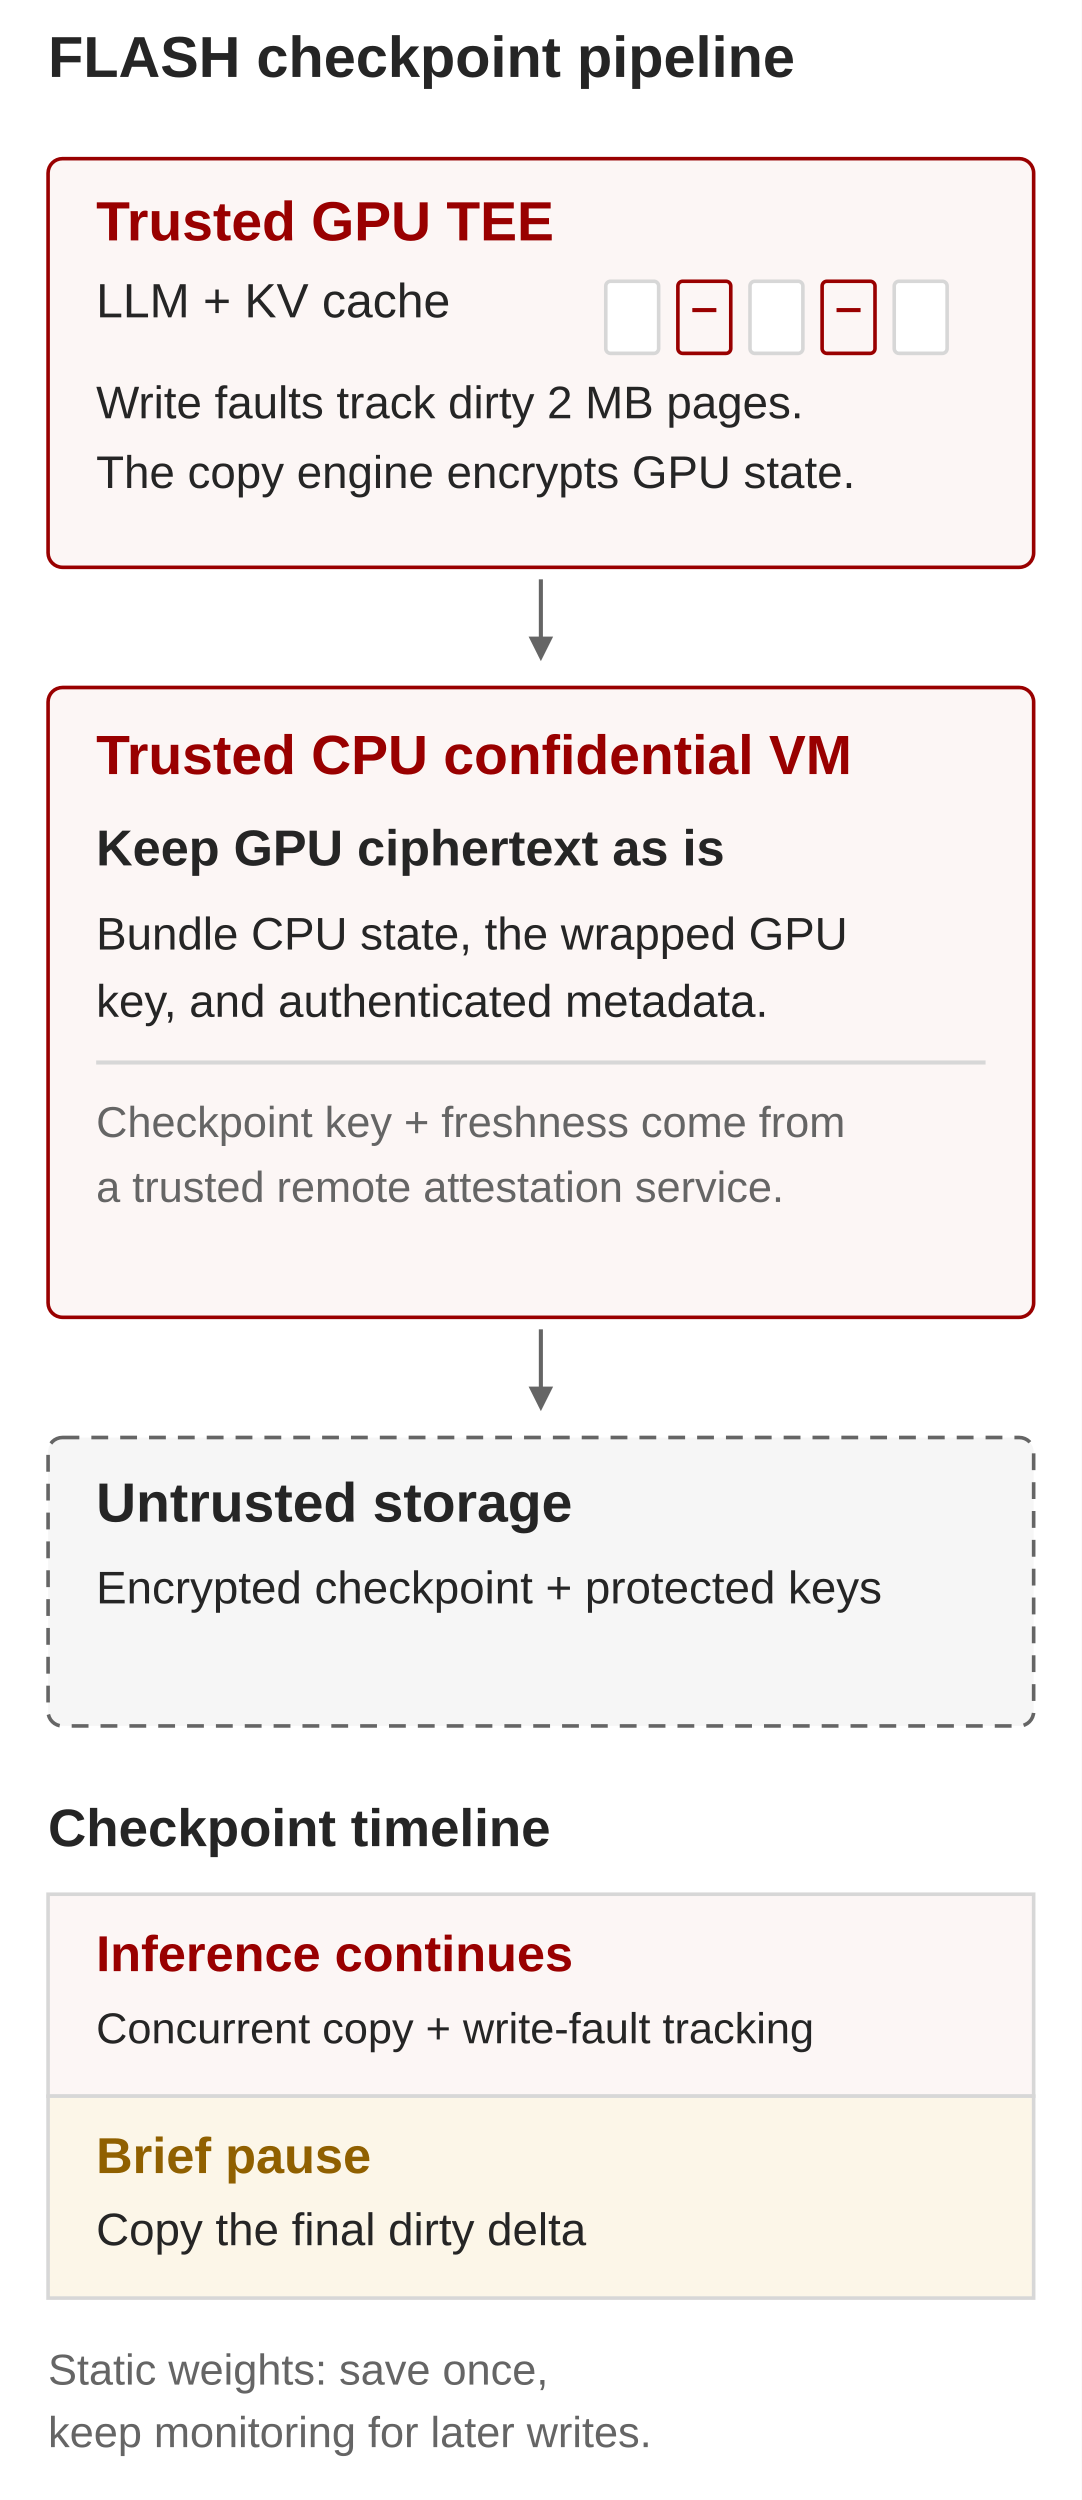
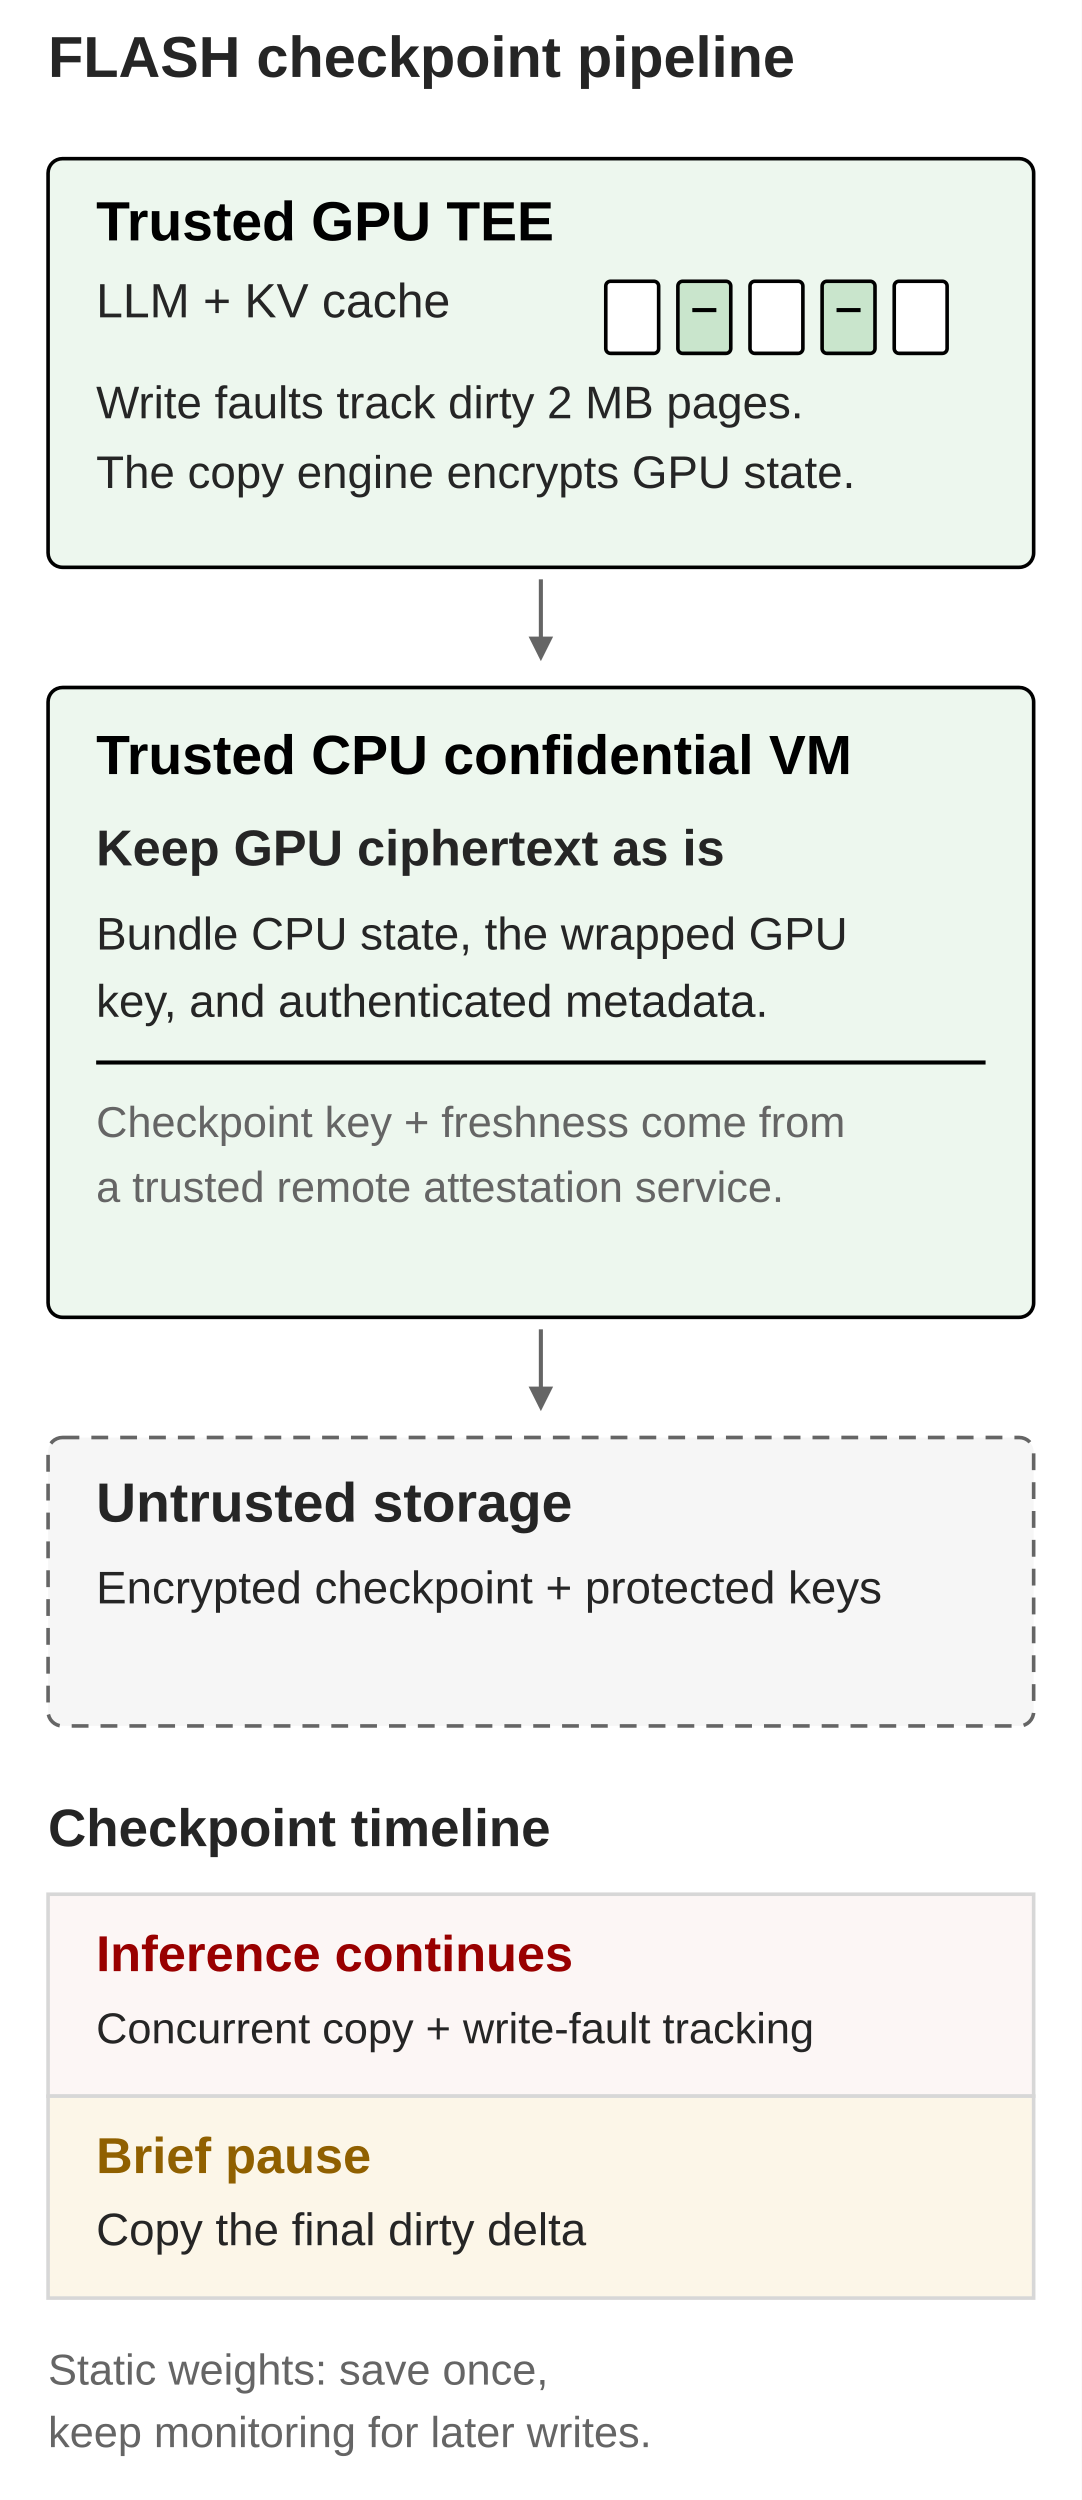
<svg xmlns="http://www.w3.org/2000/svg" width="450" height="1040" viewBox="0 0 450 1040" role="img" aria-labelledby="title desc">
  <defs>
    <marker id="arrow" viewBox="0 0 10 10" refX="8" refY="5" markerWidth="6" markerHeight="6" orient="auto-start-reverse">
      <path d="M0 0L10 5L0 10Z" fill="#656565" />
    </marker>
  </defs>
  <rect width="450" height="1040" fill="#fff" />
  <g font-family="Arial, Helvetica, sans-serif">
    <text x="20" y="32.0" font-size="24" fill="#252525" font-weight="700" text-anchor="start">FLASH checkpoint pipeline</text>
-     <rect x="20" y="66" width="410" height="170" rx="6" fill="#fcf6f5" stroke="#990000" stroke-width="1.5" />
-     <text x="40" y="100.0" font-size="23" fill="#990000" font-weight="700" text-anchor="start">Trusted GPU TEE</text>
+     <rect x="20" y="66" width="410" height="170" rx="6" fill="#edf7ee" stroke="#000000" stroke-width="1.5" />
+     <text x="40" y="100.0" font-size="23" fill="#000000" font-weight="700" text-anchor="start">Trusted GPU TEE</text>
    <text x="40" y="132.0" font-size="20" fill="#252525" font-weight="400" text-anchor="start">LLM + KV cache</text>
-     <rect x="252" y="117" width="22" height="30" rx="2" fill="white" stroke="#d7d7d7" stroke-width="1.5" />
-     <rect x="282" y="117" width="22" height="30" rx="2" fill="#fcf6f5" stroke="#990000" stroke-width="1.5" />
-     <path d="M288 129L298 129" fill="none" stroke="#990000" stroke-width="1.7" />
-     <rect x="312" y="117" width="22" height="30" rx="2" fill="white" stroke="#d7d7d7" stroke-width="1.5" />
-     <rect x="342" y="117" width="22" height="30" rx="2" fill="#fcf6f5" stroke="#990000" stroke-width="1.5" />
-     <path d="M348 129L358 129" fill="none" stroke="#990000" stroke-width="1.7" />
-     <rect x="372" y="117" width="22" height="30" rx="2" fill="white" stroke="#d7d7d7" stroke-width="1.5" />
+     <rect x="252" y="117" width="22" height="30" rx="2" fill="white" stroke="#000000" stroke-width="1.5" />
+     <rect x="282" y="117" width="22" height="30" rx="2" fill="#c9e5cc" stroke="#000000" stroke-width="1.5" />
+     <path d="M288 129L298 129" fill="none" stroke="#000000" stroke-width="1.7" />
+     <rect x="312" y="117" width="22" height="30" rx="2" fill="white" stroke="#000000" stroke-width="1.5" />
+     <rect x="342" y="117" width="22" height="30" rx="2" fill="#c9e5cc" stroke="#000000" stroke-width="1.5" />
+     <path d="M348 129L358 129" fill="none" stroke="#000000" stroke-width="1.7" />
+     <rect x="372" y="117" width="22" height="30" rx="2" fill="white" stroke="#000000" stroke-width="1.5" />
    <text x="40" y="174" font-size="19" fill="#252525" font-weight="400" text-anchor="start">Write faults track dirty 2 MB pages.</text>
    <text x="40" y="203" font-size="19" fill="#252525" font-weight="400" text-anchor="start">The copy engine encrypts GPU state.</text>
    <path d="M225 241L225 273" fill="none" stroke="#656565" stroke-width="1.7" marker-end="url(#arrow)" />
-     <rect x="20" y="286" width="410" height="262" rx="6" fill="#fcf6f5" stroke="#990000" stroke-width="1.5" />
-     <text x="40" y="322.0" font-size="23" fill="#990000" font-weight="700" text-anchor="start">Trusted CPU confidential VM</text>
+     <rect x="20" y="286" width="410" height="262" rx="6" fill="#edf7ee" stroke="#000000" stroke-width="1.5" />
+     <text x="40" y="322.0" font-size="23" fill="#000000" font-weight="700" text-anchor="start">Trusted CPU confidential VM</text>
    <text x="40" y="360.0" font-size="21" fill="#252525" font-weight="700" text-anchor="start">Keep GPU ciphertext as is</text>
    <text x="40" y="395" font-size="19" fill="#252525" font-weight="400" text-anchor="start">Bundle CPU state, the wrapped GPU</text>
    <text x="40" y="423" font-size="19" fill="#252525" font-weight="400" text-anchor="start">key, and authenticated metadata.</text>
-     <path d="M40 442L410 442" fill="none" stroke="#d7d7d7" stroke-width="1.7" />
+     <path d="M40 442L410 442" fill="none" stroke="#000000" stroke-width="1.7" />
    <text x="40" y="473" font-size="18" fill="#656565" font-weight="400" text-anchor="start">Checkpoint key + freshness come from</text>
    <text x="40" y="500" font-size="18" fill="#656565" font-weight="400" text-anchor="start">a trusted remote attestation service.</text>
    <path d="M225 553L225 585" fill="none" stroke="#656565" stroke-width="1.7" marker-end="url(#arrow)" />
    <rect x="20" y="598" width="410" height="120" rx="6" fill="#f6f6f6" stroke="#656565" stroke-width="1.5" stroke-dasharray="7 5" />
    <text x="40" y="633.0" font-size="23" fill="#252525" font-weight="700" text-anchor="start">Untrusted storage</text>
    <text x="40" y="667.0" font-size="19" fill="#252525" font-weight="400" text-anchor="start">Encrypted checkpoint + protected keys</text>
    <text x="20" y="768.0" font-size="22" fill="#252525" font-weight="700" text-anchor="start">Checkpoint timeline</text>
    <rect x="20" y="788" width="410" height="84" rx="0" fill="#fcf6f5" stroke="#d7d7d7" stroke-width="1.5" />
    <text x="40" y="820.0" font-size="21" fill="#990000" font-weight="700" text-anchor="start">Inference continues</text>
    <text x="40" y="850.0" font-size="18" fill="#252525" font-weight="400" text-anchor="start">Concurrent copy + write-fault tracking</text>
    <rect x="20" y="872" width="410" height="84" rx="0" fill="#fcf6e8" stroke="#d7d7d7" stroke-width="1.5" />
    <text x="40" y="904.0" font-size="21" fill="#906000" font-weight="700" text-anchor="start">Brief pause</text>
    <text x="40" y="934.0" font-size="19" fill="#252525" font-weight="400" text-anchor="start">Copy the final dirty delta</text>
    <text x="20" y="992" font-size="18" fill="#656565" font-weight="400" text-anchor="start">Static weights: save once,</text>
    <text x="20" y="1018" font-size="18" fill="#656565" font-weight="400" text-anchor="start">keep monitoring for later writes.</text>
  </g>
</svg>
